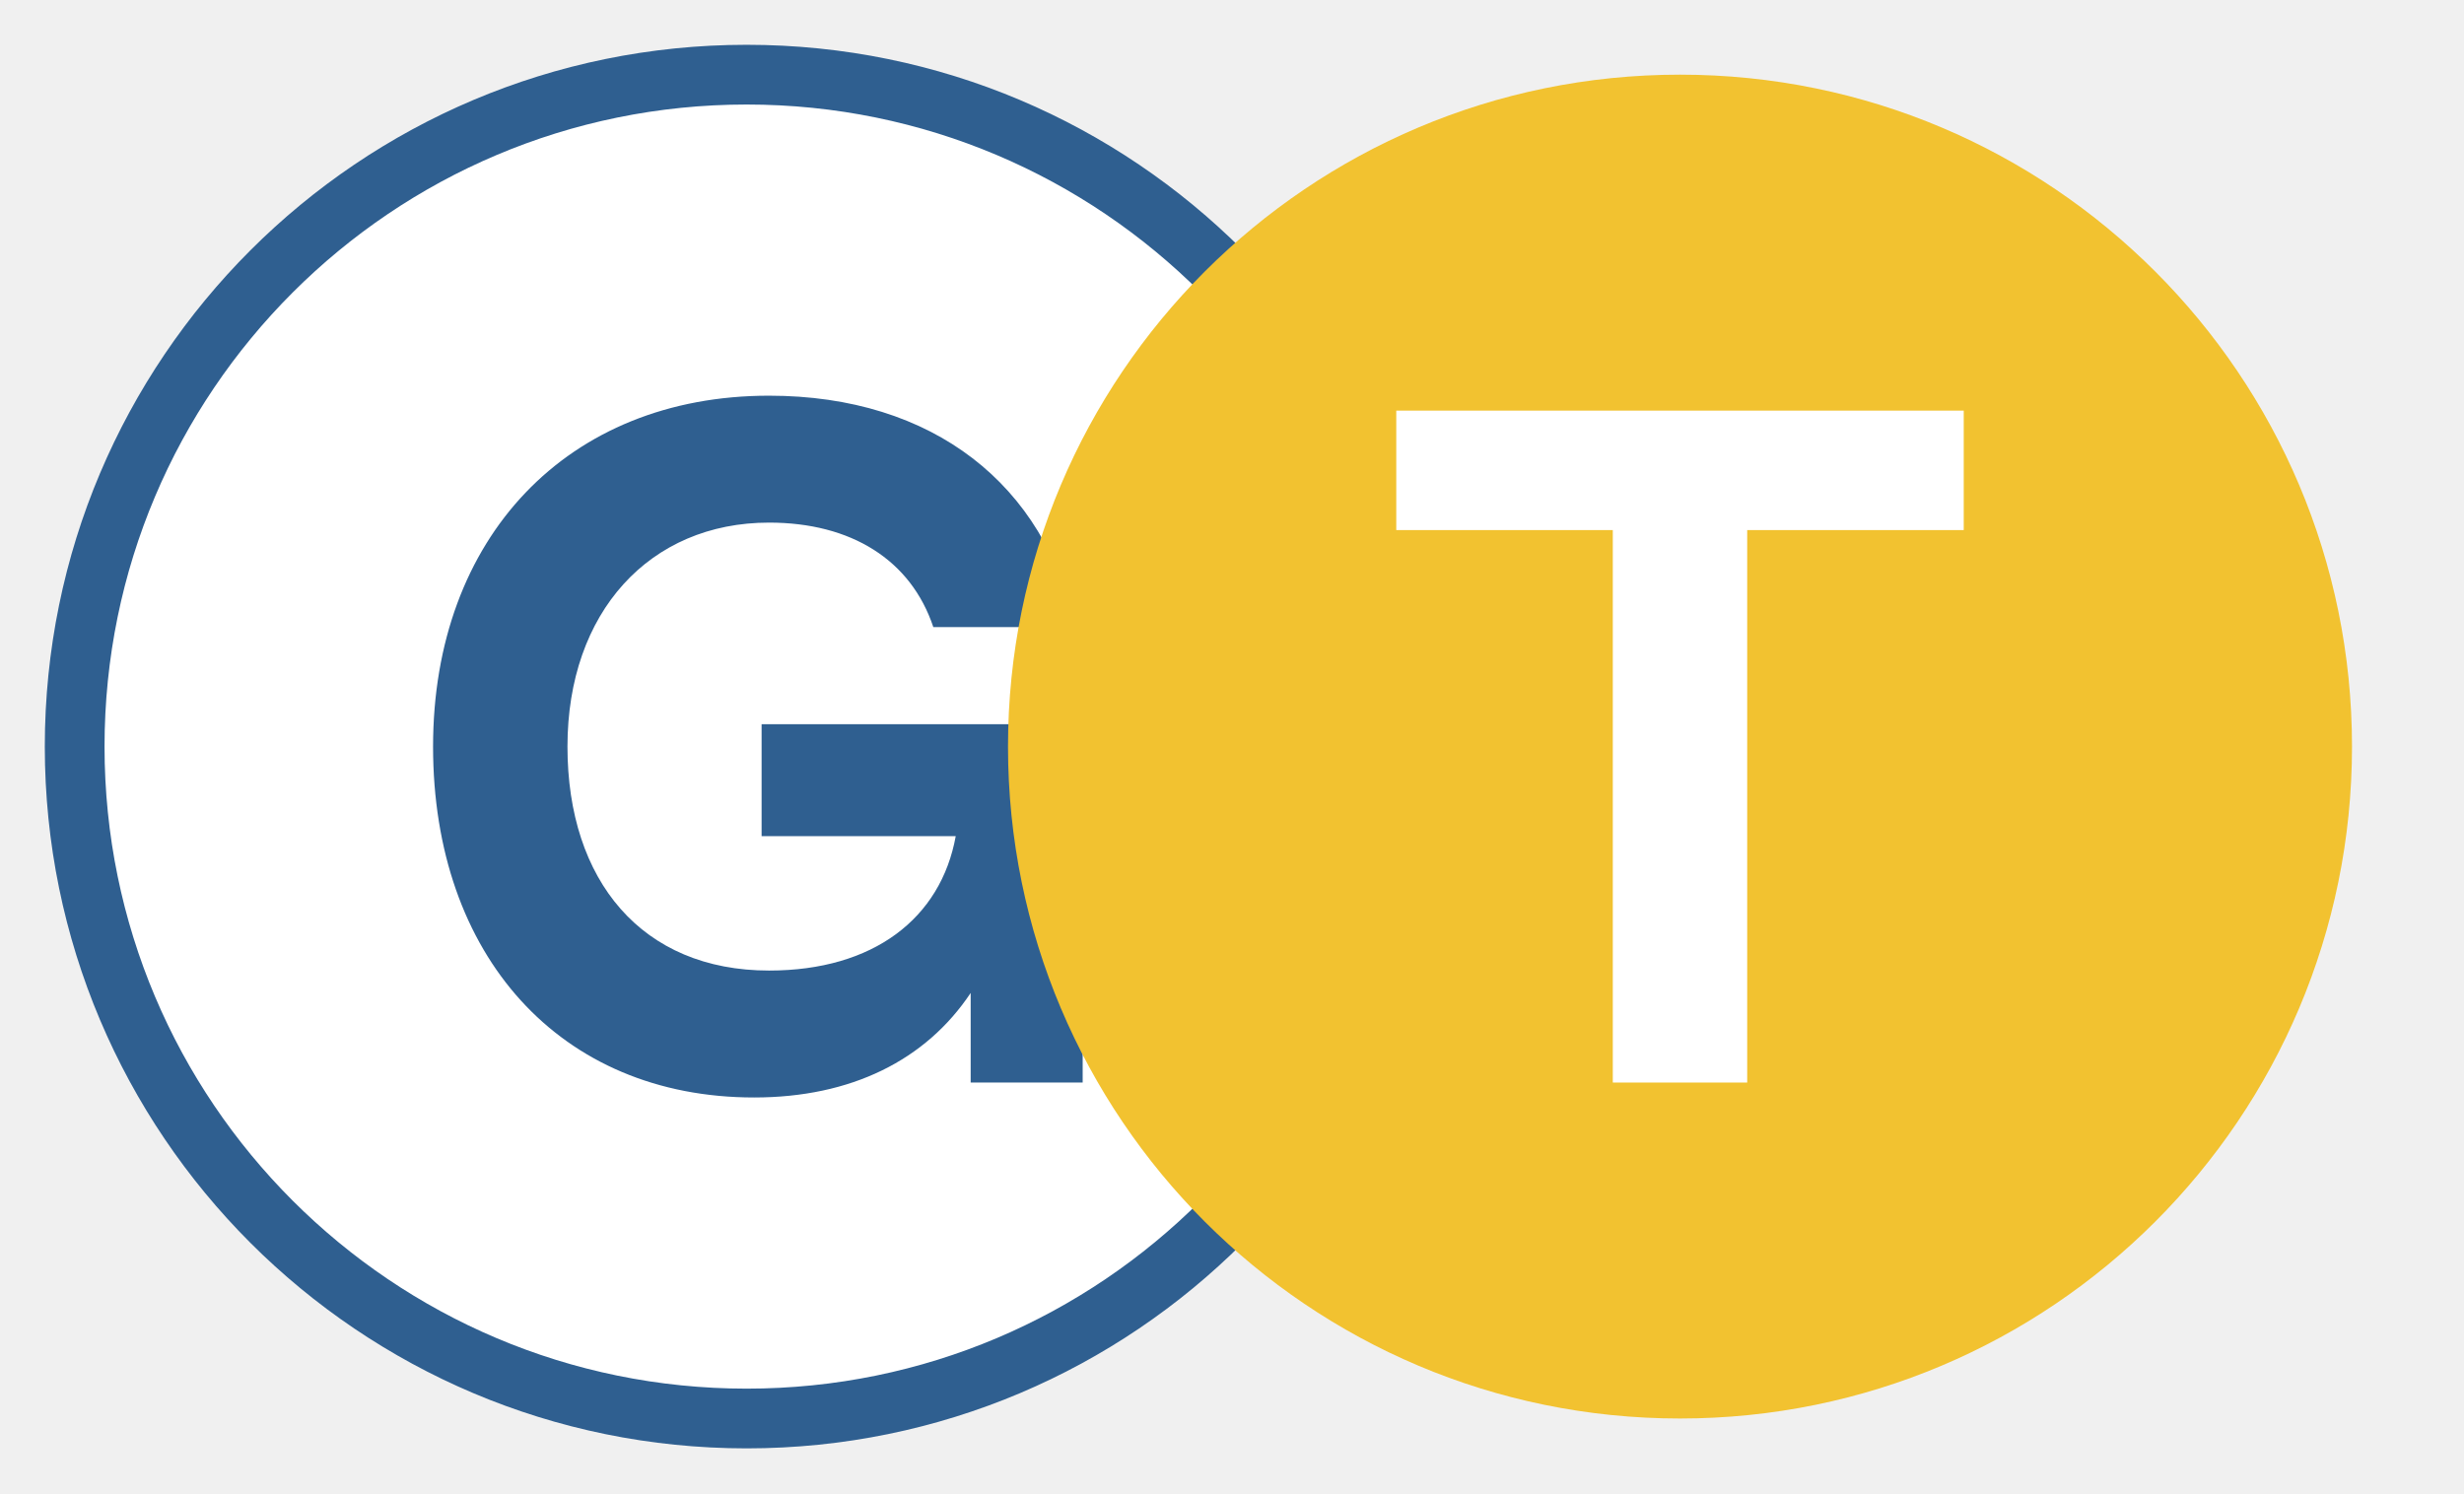
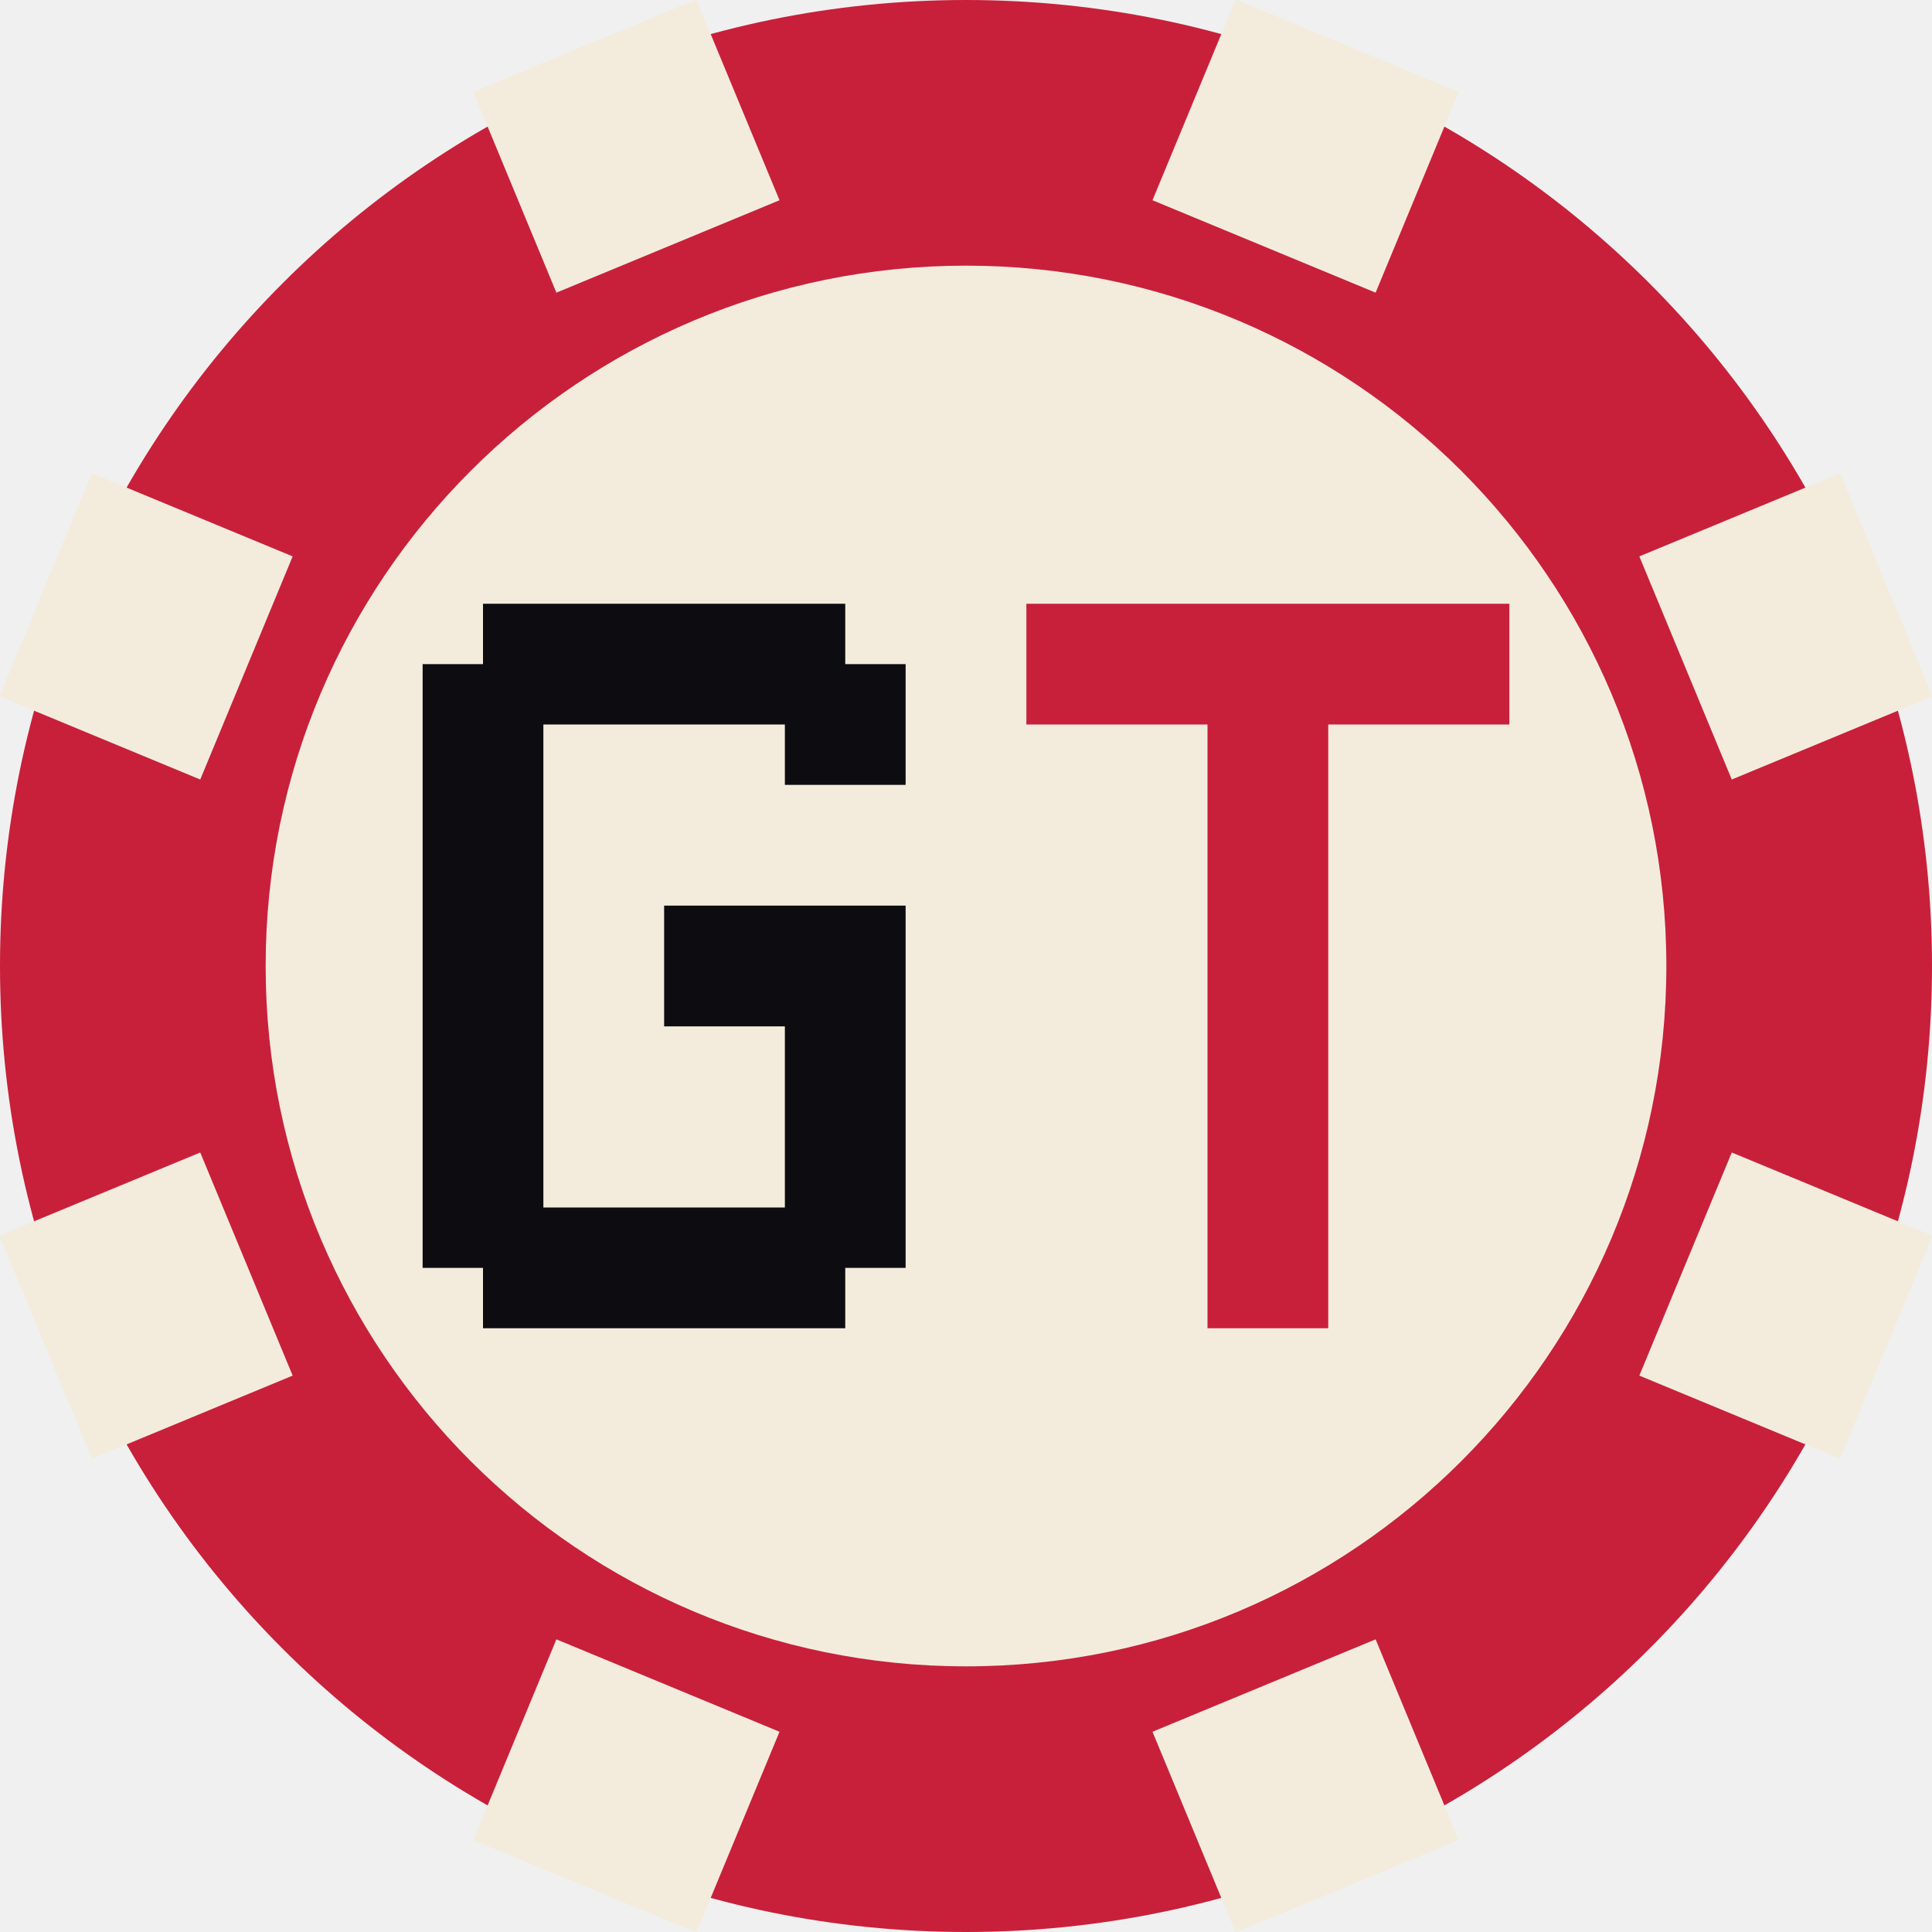
- <svg xmlns="http://www.w3.org/2000/svg" viewBox="0 0 66 40">
-   <circle cx="20" cy="20" r="18" fill="#fff" stroke="#2F5F90" stroke-width="1.6" />
-   <path fill="#2F5F90" d="M20.6 10.6c-5.4 0-9 3.8-9 9.4s3.4 9.4 8.6 9.4c2.6 0 4.6-1 5.8-2.8v2.4h3v-9.6h-8.6v3h5.2c-.4 2.2-2.2 3.6-5 3.6-3.4 0-5.4-2.4-5.4-6s2.2-6 5.4-6c2.2 0 3.8 1 4.4 2.8h3.8c-.8-3.8-3.8-6.2-8.2-6.2z" />
-   <circle cx="45" cy="20" r="18" fill="#F2C230" />
-   <path fill="#fff" d="M37.4 11h15.2v3.2h-5.8V29h-3.6V14.2h-5.8z" />
+ <svg xmlns="http://www.w3.org/2000/svg" viewBox="0 0 32 32" role="img" aria-label="Groupe Tranchant">
+   <g transform="translate(16 16)">
+     <circle r="16" fill="#C8203A" />
+     <rect transform="rotate(22.5)" x="-2" y="-16.5" width="4" height="3.6" fill="#F3ECDD" />
+     <rect transform="rotate(67.5)" x="-2" y="-16.5" width="4" height="3.6" fill="#F3ECDD" />
+     <rect transform="rotate(112.5)" x="-2" y="-16.5" width="4" height="3.6" fill="#F3ECDD" />
+     <rect transform="rotate(157.5)" x="-2" y="-16.5" width="4" height="3.6" fill="#F3ECDD" />
+     <rect transform="rotate(202.5)" x="-2" y="-16.5" width="4" height="3.6" fill="#F3ECDD" />
+     <rect transform="rotate(247.5)" x="-2" y="-16.5" width="4" height="3.6" fill="#F3ECDD" />
+     <rect transform="rotate(292.5)" x="-2" y="-16.5" width="4" height="3.6" fill="#F3ECDD" />
+     <rect transform="rotate(337.5)" x="-2" y="-16.5" width="4" height="3.6" fill="#F3ECDD" />
+     <circle r="11.6" fill="#F3ECDD" />
+   </g>
+   <path fill="#0D0D11" d="M8 10h6v1h1v2h-2v-1h-4v8h4v-3h-2v-2h4v6h-1v1h-6v-1h-1v-10h1z" />
+   <path fill="#C8203A" d="M17 10h8v2h-3v10h-2v-10h-3z" />
</svg>
